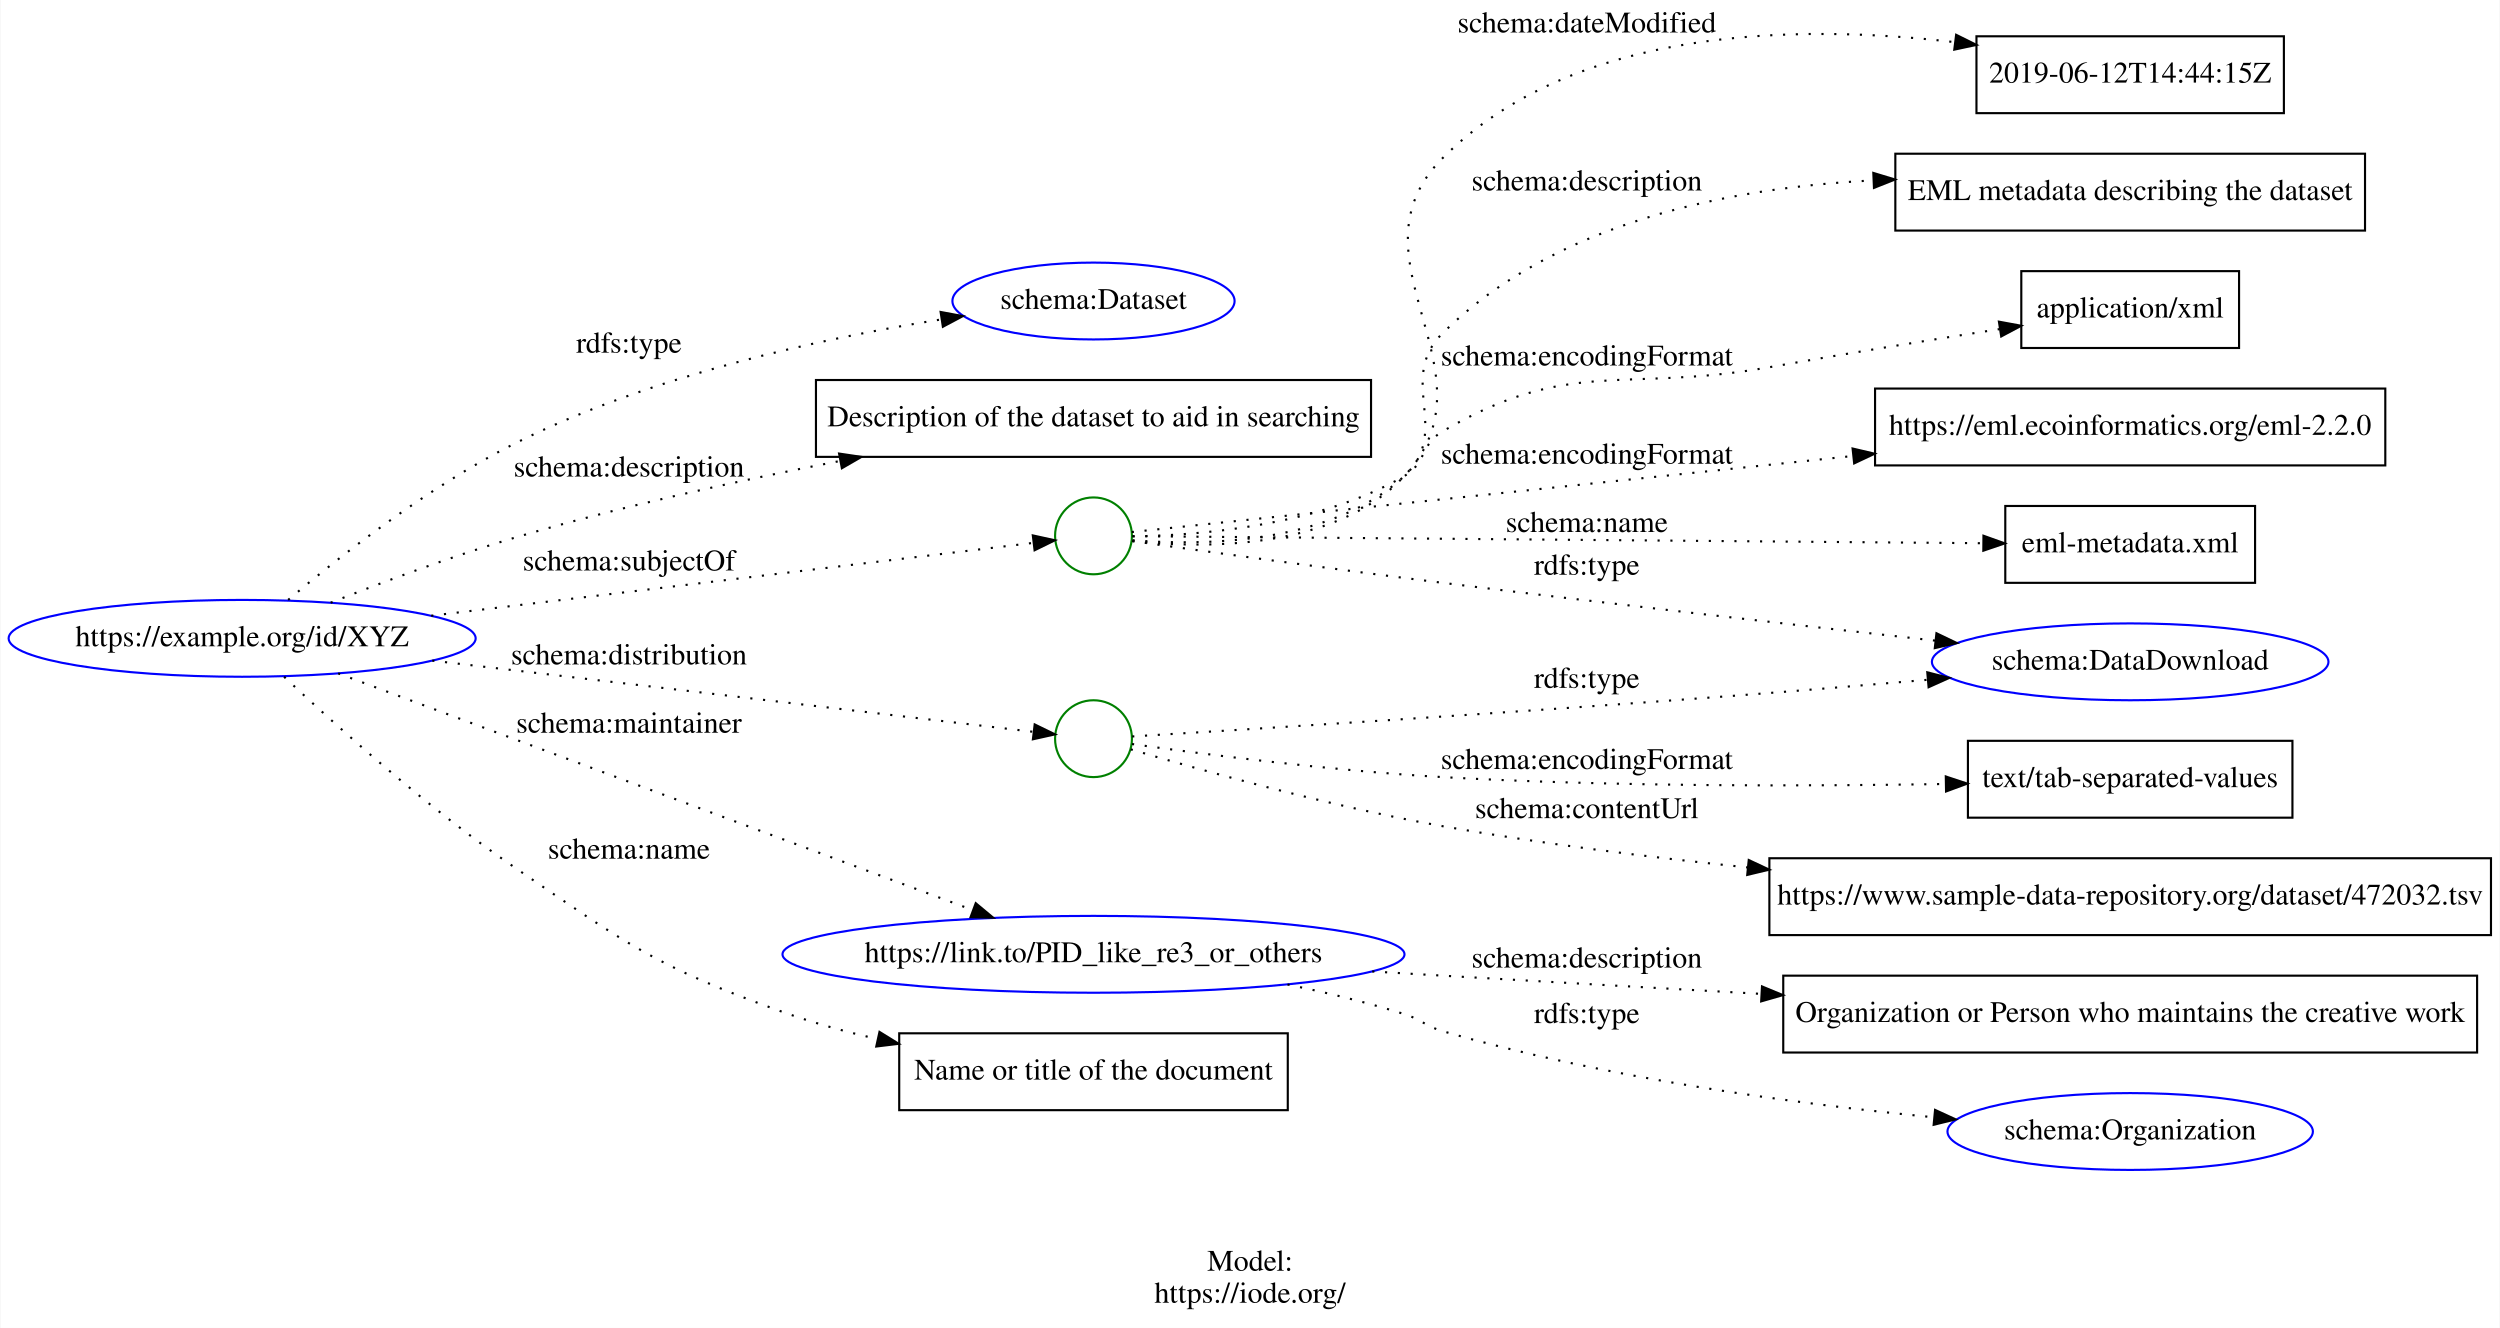
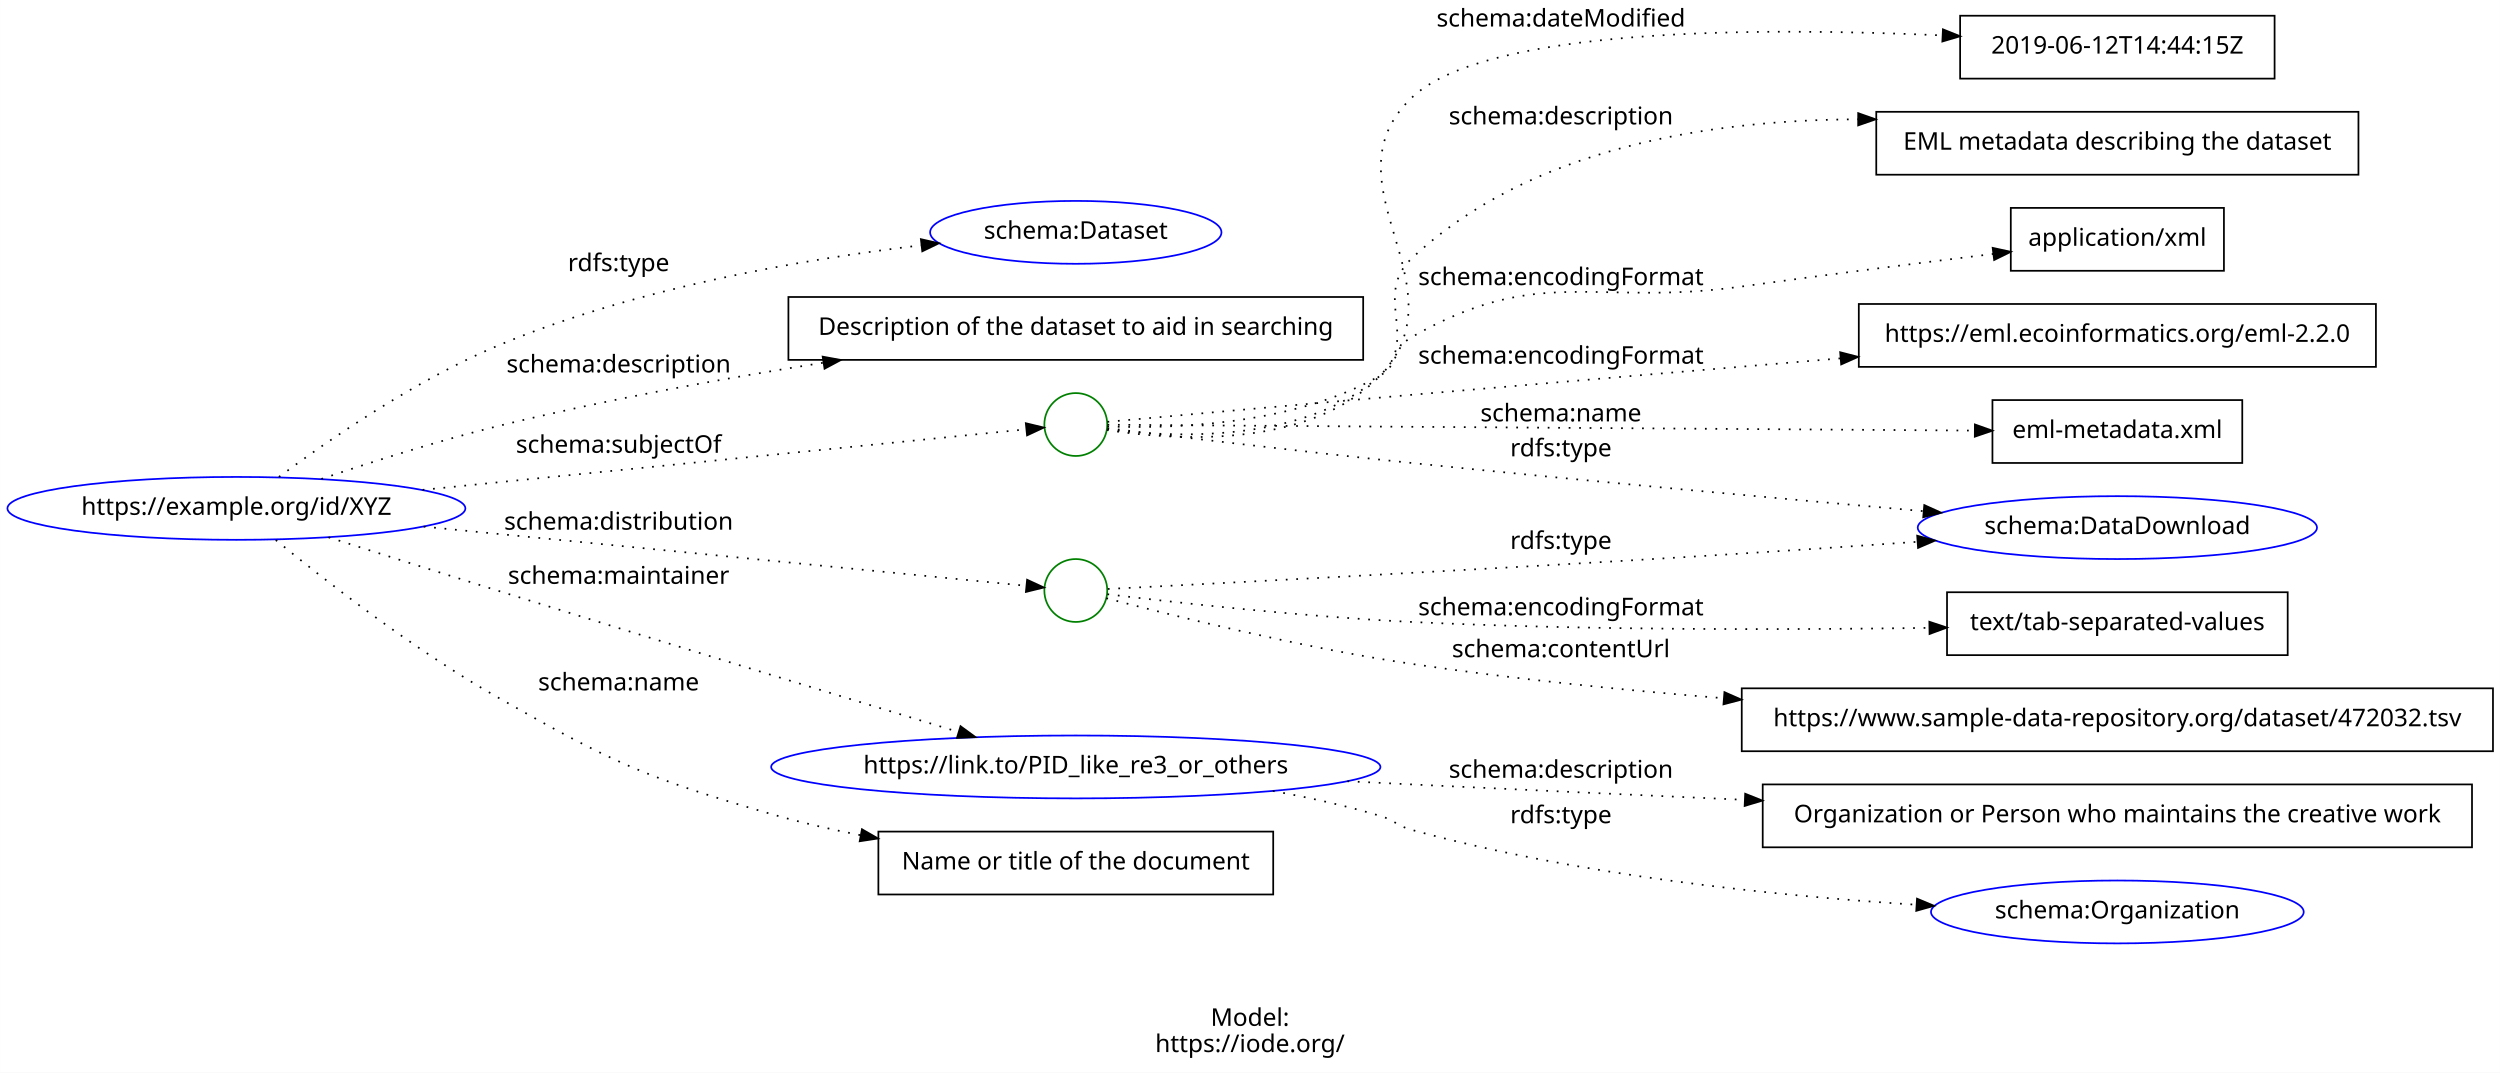
- <svg xmlns="http://www.w3.org/2000/svg" width="1171pt" height="622pt" viewBox="0.00 0.00 1170.55 622.00">
-   <g id="graph0" class="graph" transform="scale(1 1) rotate(0) translate(4 618)">
-     <polygon fill="white" stroke="transparent" points="-4,4 -4,-618 1166.55,-618 1166.55,4 -4,4" />
-     <text text-anchor="middle" x="581.28" y="-22.8" font-family="Times,serif" font-size="14.00">Model:</text>
-     <text text-anchor="middle" x="581.28" y="-7.8" font-family="Times,serif" font-size="14.00">https://iode.org/</text>
+ <svg xmlns="http://www.w3.org/2000/svg" width="1431pt" height="614pt" viewBox="0.00 0.00 1430.95 614.00">
+   <g id="graph0" class="graph" transform="scale(1 1) rotate(0) translate(4 610)">
+     <polygon fill="white" stroke="transparent" points="-4,4 -4,-610 1426.95,-610 1426.95,4 -4,4" />
+     <text text-anchor="middle" x="711.47" y="-22.8" font-family="Times-Roman" font-size="14.00">Model:</text>
+     <text text-anchor="middle" x="711.47" y="-7.8" font-family="Times-Roman" font-size="14.00">https://iode.org/</text>
    <g id="node1" class="node">
-       <ellipse fill="none" stroke="blue" cx="109.19" cy="-319" rx="109.38" ry="18" />
-       <text text-anchor="middle" x="109.19" y="-315.3" font-family="Times,serif" font-size="14.00">https://example.org/id/XYZ</text>
+       <ellipse fill="none" stroke="blue" cx="131.29" cy="-319" rx="131.08" ry="18" />
+       <text text-anchor="middle" x="131.29" y="-315.3" font-family="Times-Roman" font-size="14.00">https://example.org/id/XYZ</text>
    </g>
    <g id="node2" class="node">
-       <ellipse fill="none" stroke="blue" cx="507.97" cy="-477" rx="66.09" ry="18" />
-       <text text-anchor="middle" x="507.97" y="-473.3" font-family="Times,serif" font-size="14.00">schema:Dataset</text>
+       <ellipse fill="none" stroke="blue" cx="611.76" cy="-477" rx="83.39" ry="18" />
+       <text text-anchor="middle" x="611.76" y="-473.3" font-family="Times-Roman" font-size="14.00">schema:Dataset</text>
    </g>
    <g id="edge1" class="edge">
-       <path fill="none" stroke="black" stroke-dasharray="1,5" d="M130.73,-337C154.66,-357.18 196.08,-389.73 236.38,-410 300.21,-442.11 380.41,-459.47 436.87,-468.41" />
-       <polygon fill="black" stroke="black" points="436.36,-471.87 446.78,-469.93 437.42,-464.95 436.36,-471.87" />
-       <text text-anchor="middle" x="290.38" y="-452.8" font-family="Times,serif" font-size="14.00">rdfs:type</text>
+       <path fill="none" stroke="black" stroke-dasharray="1,5" d="M155.63,-337.01C183.78,-357.92 233.25,-392.06 280.58,-412 358.93,-445.02 454.9,-461.5 523.14,-469.58" />
+       <polygon fill="black" stroke="black" points="523.09,-473.1 533.42,-470.76 523.89,-466.14 523.09,-473.1" />
+       <text text-anchor="middle" x="350.08" y="-454.8" font-family="Times-Roman" font-size="14.00">rdfs:type</text>
    </g>
    <g id="node3" class="node">
-       <polygon fill="none" stroke="black" points="377.97,-404 377.97,-440 637.97,-440 637.97,-404 377.97,-404" />
-       <text text-anchor="middle" x="507.97" y="-418.3" font-family="Times,serif" font-size="14.00">Description of the dataset to aid in searching</text>
+       <polygon fill="none" stroke="black" points="447.26,-404 447.26,-440 776.26,-440 776.26,-404 447.26,-404" />
+       <text text-anchor="middle" x="611.76" y="-418.3" font-family="Times-Roman" font-size="14.00">Description of the dataset to aid in searching</text>
    </g>
    <g id="edge2" class="edge">
-       <path fill="none" stroke="black" stroke-dasharray="1,5" d="M150.63,-335.68C175.15,-345.39 207.24,-357.38 236.38,-366 285.77,-380.61 341.33,-392.81 389.19,-402.06" />
-       <polygon fill="black" stroke="black" points="388.8,-405.55 399.28,-403.99 390.11,-398.68 388.8,-405.55" />
-       <text text-anchor="middle" x="290.38" y="-394.8" font-family="Times,serif" font-size="14.00">schema:description</text>
+       <path fill="none" stroke="black" stroke-dasharray="1,5" d="M179.92,-335.84C208.78,-345.61 246.49,-357.6 280.58,-366 341.15,-380.93 408.94,-393.18 467.27,-402.38" />
+       <polygon fill="black" stroke="black" points="466.87,-405.86 477.3,-403.95 467.95,-398.94 466.87,-405.86" />
+       <text text-anchor="middle" x="350.08" y="-396.8" font-family="Times-Roman" font-size="14.00">schema:description</text>
    </g>
    <g id="node4" class="node">
-       <ellipse fill="none" stroke="green" cx="507.97" cy="-272" rx="18" ry="18" />
+       <ellipse fill="none" stroke="green" cx="611.76" cy="-272" rx="18" ry="18" />
    </g>
    <g id="edge3" class="edge">
-       <path fill="none" stroke="black" stroke-dasharray="1,5" d="M198.25,-308.57C288.33,-297.9 422.92,-281.96 479.91,-275.2" />
-       <polygon fill="black" stroke="black" points="480.42,-278.67 489.93,-274.02 479.59,-271.72 480.42,-278.67" />
-       <text text-anchor="middle" x="290.38" y="-306.8" font-family="Times,serif" font-size="14.00">schema:distribution</text>
+       <path fill="none" stroke="black" stroke-dasharray="1,5" d="M238.48,-308.57C349.87,-297.63 517.69,-281.14 583.19,-274.71" />
+       <polygon fill="black" stroke="black" points="583.89,-278.16 593.5,-273.7 583.21,-271.19 583.89,-278.16" />
+       <text text-anchor="middle" x="350.08" y="-306.8" font-family="Times-Roman" font-size="14.00">schema:distribution</text>
    </g>
    <g id="node5" class="node">
-       <ellipse fill="none" stroke="blue" cx="507.97" cy="-171" rx="145.67" ry="18" />
-       <text text-anchor="middle" x="507.97" y="-167.3" font-family="Times,serif" font-size="14.00">https://link.to/PID_like_re3_or_others</text>
+       <ellipse fill="none" stroke="blue" cx="611.76" cy="-171" rx="174.37" ry="18" />
+       <text text-anchor="middle" x="611.76" y="-167.3" font-family="Times-Roman" font-size="14.00">https://link.to/PID_like_re3_or_others</text>
    </g>
    <g id="edge4" class="edge">
-       <path fill="none" stroke="black" stroke-dasharray="1,5" d="M154.17,-302.6C226.88,-275.48 372,-221.34 451.59,-191.66" />
-       <polygon fill="black" stroke="black" points="452.81,-194.94 460.96,-188.16 450.37,-188.38 452.81,-194.94" />
-       <text text-anchor="middle" x="290.38" y="-274.8" font-family="Times,serif" font-size="14.00">schema:maintainer</text>
+       <path fill="none" stroke="black" stroke-dasharray="1,5" d="M184.06,-302.45C212.52,-293.39 248.47,-282 280.58,-272 371.9,-243.56 477.65,-211.34 544.37,-191.09" />
+       <polygon fill="black" stroke="black" points="545.78,-194.32 554.33,-188.07 543.74,-187.63 545.78,-194.32" />
+       <text text-anchor="middle" x="350.08" y="-275.8" font-family="Times-Roman" font-size="14.00">schema:maintainer</text>
    </g>
    <g id="node6" class="node">
-       <polygon fill="none" stroke="black" points="416.97,-98 416.97,-134 598.97,-134 598.97,-98 416.97,-98" />
-       <text text-anchor="middle" x="507.97" y="-112.3" font-family="Times,serif" font-size="14.00">Name or title of the document</text>
+       <polygon fill="none" stroke="black" points="498.76,-98 498.76,-134 724.76,-134 724.76,-98 498.76,-98" />
+       <text text-anchor="middle" x="611.76" y="-112.3" font-family="Times-Roman" font-size="14.00">Name or title of the document</text>
    </g>
    <g id="edge5" class="edge">
-       <path fill="none" stroke="black" stroke-dasharray="1,5" d="M128.85,-301C152.64,-278.58 195.58,-239.86 236.38,-212 288.93,-176.12 302.45,-165.41 362.38,-144 376.5,-138.96 391.74,-134.75 406.85,-131.27" />
-       <polygon fill="black" stroke="black" points="407.73,-134.66 416.74,-129.08 406.22,-127.82 407.73,-134.66" />
-       <text text-anchor="middle" x="290.38" y="-215.8" font-family="Times,serif" font-size="14.00">schema:name</text>
+       <path fill="none" stroke="black" stroke-dasharray="1,5" d="M153.83,-300.88C181.79,-277.96 232.66,-238.21 280.58,-211 346.55,-173.54 364.7,-165.1 437.58,-144 453.84,-139.29 471.21,-135.31 488.43,-131.96" />
+       <polygon fill="black" stroke="black" points="489.36,-135.34 498.54,-130.05 488.07,-128.46 489.36,-135.34" />
+       <text text-anchor="middle" x="350.08" y="-214.8" font-family="Times-Roman" font-size="14.00">schema:name</text>
    </g>
    <g id="node7" class="node">
-       <ellipse fill="none" stroke="green" cx="507.97" cy="-367" rx="18" ry="18" />
+       <ellipse fill="none" stroke="green" cx="611.76" cy="-367" rx="18" ry="18" />
    </g>
    <g id="edge6" class="edge">
-       <path fill="none" stroke="black" stroke-dasharray="1,5" d="M197.76,-329.59C287.8,-340.49 422.7,-356.81 479.84,-363.72" />
-       <polygon fill="black" stroke="black" points="479.54,-367.21 489.89,-364.93 480.38,-360.26 479.54,-367.21" />
-       <text text-anchor="middle" x="290.38" y="-350.8" font-family="Times,serif" font-size="14.00">schema:subjectOf</text>
+       <path fill="none" stroke="black" stroke-dasharray="1,5" d="M237.88,-329.59C349.23,-340.76 517.44,-357.64 583.12,-364.23" />
+       <polygon fill="black" stroke="black" points="583.16,-367.75 593.46,-365.26 583.86,-360.78 583.16,-367.75" />
+       <text text-anchor="middle" x="350.08" y="-350.8" font-family="Times-Roman" font-size="14.00">schema:subjectOf</text>
    </g>
    <g id="node10" class="node">
-       <ellipse fill="none" stroke="blue" cx="993.55" cy="-308" rx="92.88" ry="18" />
-       <text text-anchor="middle" x="993.55" y="-304.3" font-family="Times,serif" font-size="14.00">schema:DataDownload</text>
+       <ellipse fill="none" stroke="blue" cx="1207.95" cy="-308" rx="114.28" ry="18" />
+       <text text-anchor="middle" x="1207.95" y="-304.3" font-family="Times-Roman" font-size="14.00">schema:DataDownload</text>
    </g>
    <g id="edge9" class="edge">
-       <path fill="none" stroke="black" stroke-dasharray="1,5" d="M526.09,-273.04C571.69,-275.83 699.94,-283.83 806.55,-292 836.47,-294.29 869.08,-297.02 898.52,-299.57" />
-       <polygon fill="black" stroke="black" points="898.52,-303.08 908.79,-300.46 899.13,-296.11 898.52,-303.08" />
-       <text text-anchor="middle" x="739.05" y="-295.8" font-family="Times,serif" font-size="14.00">rdfs:type</text>
+       <path fill="none" stroke="black" stroke-dasharray="1,5" d="M630.11,-272.87C682.28,-275.52 842.32,-283.77 974.95,-292 1013.6,-294.4 1055.86,-297.25 1093.6,-299.87" />
+       <polygon fill="black" stroke="black" points="1093.38,-303.36 1103.6,-300.57 1093.87,-296.38 1093.38,-303.36" />
+       <text text-anchor="middle" x="889.45" y="-295.8" font-family="Times-Roman" font-size="14.00">rdfs:type</text>
    </g>
    <g id="node11" class="node">
-       <polygon fill="none" stroke="black" points="824.55,-180 824.55,-216 1162.55,-216 1162.55,-180 824.55,-180" />
-       <text text-anchor="middle" x="993.55" y="-194.3" font-family="Times,serif" font-size="14.00">https://www.sample-data-repository.org/dataset/472032.tsv</text>
+       <polygon fill="none" stroke="black" points="992.95,-180 992.95,-216 1422.95,-216 1422.95,-180 992.95,-180" />
+       <text text-anchor="middle" x="1207.95" y="-194.3" font-family="Times-Roman" font-size="14.00">https://www.sample-data-repository.org/dataset/472032.tsv</text>
    </g>
    <g id="edge10" class="edge">
-       <path fill="none" stroke="black" stroke-dasharray="1,5" d="M525.41,-267.01C554.57,-258.35 617.37,-240.56 671.55,-231 717.56,-222.88 767.65,-216.55 814.28,-211.7" />
-       <polygon fill="black" stroke="black" points="814.89,-215.16 824.49,-210.66 814.18,-208.19 814.89,-215.16" />
-       <text text-anchor="middle" x="739.05" y="-234.8" font-family="Times,serif" font-size="14.00">schema:contentUrl</text>
+       <path fill="none" stroke="black" stroke-dasharray="1,5" d="M629.24,-267.58C662.17,-258.92 738.57,-239.73 803.95,-230 861.61,-221.42 924.29,-215.04 982.65,-210.33" />
+       <polygon fill="black" stroke="black" points="983.04,-213.81 992.73,-209.53 982.49,-206.83 983.04,-213.81" />
+       <text text-anchor="middle" x="889.45" y="-233.8" font-family="Times-Roman" font-size="14.00">schema:contentUrl</text>
    </g>
    <g id="node12" class="node">
-       <polygon fill="none" stroke="black" points="917.55,-235 917.55,-271 1069.55,-271 1069.55,-235 917.55,-235" />
-       <text text-anchor="middle" x="993.55" y="-249.3" font-family="Times,serif" font-size="14.00">text/tab-separated-values</text>
+       <polygon fill="none" stroke="black" points="1110.45,-235 1110.45,-271 1305.45,-271 1305.45,-235 1110.45,-235" />
+       <text text-anchor="middle" x="1207.95" y="-249.3" font-family="Times-Roman" font-size="14.00">text/tab-separated-values</text>
    </g>
    <g id="edge11" class="edge">
-       <path fill="none" stroke="black" stroke-dasharray="1,5" d="M526.01,-269.5C555.55,-265.31 618.25,-257.03 671.55,-254 751.3,-249.47 842.38,-249.7 907.1,-250.78" />
-       <polygon fill="black" stroke="black" points="907.19,-254.28 917.25,-250.96 907.31,-247.28 907.19,-254.28" />
-       <text text-anchor="middle" x="739.05" y="-257.8" font-family="Times,serif" font-size="14.00">schema:encodingFormat</text>
+       <path fill="none" stroke="black" stroke-dasharray="1,5" d="M629.86,-269.86C663.26,-265.8 739.51,-257.11 803.95,-254 904.31,-249.16 1018.89,-249.44 1100.15,-250.61" />
+       <polygon fill="black" stroke="black" points="1100.34,-254.11 1110.39,-250.77 1100.45,-247.11 1100.34,-254.11" />
+       <text text-anchor="middle" x="889.45" y="-257.8" font-family="Times-Roman" font-size="14.00">schema:encodingFormat</text>
    </g>
    <g id="node8" class="node">
-       <ellipse fill="none" stroke="blue" cx="993.55" cy="-88" rx="85.59" ry="18" />
-       <text text-anchor="middle" x="993.55" y="-84.3" font-family="Times,serif" font-size="14.00">schema:Organization</text>
+       <ellipse fill="none" stroke="blue" cx="1207.95" cy="-88" rx="106.68" ry="18" />
+       <text text-anchor="middle" x="1207.95" y="-84.3" font-family="Times-Roman" font-size="14.00">schema:Organization</text>
    </g>
    <g id="edge7" class="edge">
-       <path fill="none" stroke="black" stroke-dasharray="1,5" d="M598.84,-156.88C617.14,-153.09 636.12,-148.49 653.55,-143 661.91,-140.37 663.15,-137.43 671.55,-135 747.43,-113.03 836.51,-101.03 901.56,-94.66" />
-       <polygon fill="black" stroke="black" points="902.16,-98.12 911.79,-93.69 901.5,-91.15 902.16,-98.12" />
-       <text text-anchor="middle" x="739.05" y="-138.8" font-family="Times,serif" font-size="14.00">rdfs:type</text>
+       <path fill="none" stroke="black" stroke-dasharray="1,5" d="M724.59,-157.27C745.2,-153.51 766.39,-148.82 785.95,-143 794.34,-140.5 795.5,-137.31 803.95,-135 899.23,-108.92 1011.07,-97.31 1092.73,-92.14" />
+       <polygon fill="black" stroke="black" points="1093.27,-95.61 1103.03,-91.51 1092.84,-88.63 1093.27,-95.61" />
+       <text text-anchor="middle" x="889.45" y="-138.8" font-family="Times-Roman" font-size="14.00">rdfs:type</text>
    </g>
    <g id="node9" class="node">
-       <polygon fill="none" stroke="black" points="831.05,-125 831.05,-161 1156.05,-161 1156.05,-125 831.05,-125" />
-       <text text-anchor="middle" x="993.55" y="-139.3" font-family="Times,serif" font-size="14.00">Organization or Person who maintains the creative work</text>
+       <polygon fill="none" stroke="black" points="1004.95,-125 1004.95,-161 1410.95,-161 1410.95,-125 1004.95,-125" />
+       <text text-anchor="middle" x="1207.95" y="-139.3" font-family="Times-Roman" font-size="14.00">Organization or Person who maintains the creative work</text>
    </g>
    <g id="edge8" class="edge">
-       <path fill="none" stroke="black" stroke-dasharray="1,5" d="M638.53,-162.97C649.7,-162.29 660.83,-161.63 671.55,-161 719.93,-158.16 772.42,-155.17 820.66,-152.47" />
-       <polygon fill="black" stroke="black" points="821.1,-155.95 830.89,-151.89 820.71,-148.96 821.1,-155.95" />
-       <text text-anchor="middle" x="739.05" y="-164.8" font-family="Times,serif" font-size="14.00">schema:description</text>
+       <path fill="none" stroke="black" stroke-dasharray="1,5" d="M767.19,-162.82C779.62,-162.19 791.99,-161.58 803.95,-161 865.82,-158 933.05,-154.92 994.54,-152.18" />
+       <polygon fill="black" stroke="black" points="994.92,-155.67 1004.76,-151.73 994.61,-148.68 994.92,-155.67" />
+       <text text-anchor="middle" x="889.45" y="-164.8" font-family="Times-Roman" font-size="14.00">schema:description</text>
    </g>
    <g id="edge12" class="edge">
-       <path fill="none" stroke="black" stroke-dasharray="1,5" d="M526.04,-364.58C555.64,-360.4 618.42,-351.66 671.55,-345 749.36,-335.25 837.89,-325.12 902.25,-317.93" />
-       <polygon fill="black" stroke="black" points="902.81,-321.39 912.36,-316.8 902.04,-314.43 902.81,-321.39" />
-       <text text-anchor="middle" x="739.05" y="-348.8" font-family="Times,serif" font-size="14.00">rdfs:type</text>
+       <path fill="none" stroke="black" stroke-dasharray="1,5" d="M629.88,-364.9C663.32,-360.82 739.64,-351.65 803.95,-345 902.97,-334.76 1015.83,-324.52 1096.88,-317.42" />
+       <polygon fill="black" stroke="black" points="1097.44,-320.88 1107.1,-316.52 1096.83,-313.91 1097.44,-320.88" />
+       <text text-anchor="middle" x="889.45" y="-348.8" font-family="Times-Roman" font-size="14.00">rdfs:type</text>
    </g>
    <g id="node13" class="node">
-       <polygon fill="none" stroke="black" points="921.55,-565 921.55,-601 1065.55,-601 1065.55,-565 921.55,-565" />
-       <text text-anchor="middle" x="993.55" y="-579.3" font-family="Times,serif" font-size="14.00">2019-06-12T14:44:15Z</text>
+       <polygon fill="none" stroke="black" points="1117.95,-565 1117.95,-601 1297.95,-601 1297.95,-565 1117.95,-565" />
+       <text text-anchor="middle" x="1207.95" y="-579.3" font-family="Times-Roman" font-size="14.00">2019-06-12T14:44:15Z</text>
    </g>
    <g id="edge13" class="edge">
-       <path fill="none" stroke="black" stroke-dasharray="1,5" d="M526.24,-364.53C556.84,-361.25 620.45,-359.45 653.55,-395 699.02,-443.81 624.4,-496.82 671.55,-544 733.24,-605.72 838.36,-606.87 911.43,-598.25" />
-       <polygon fill="black" stroke="black" points="912.03,-601.7 921.52,-596.97 911.16,-594.75 912.03,-601.7" />
-       <text text-anchor="middle" x="739.05" y="-602.8" font-family="Times,serif" font-size="14.00">schema:dateModified</text>
+       <path fill="none" stroke="black" stroke-dasharray="1,5" d="M629.52,-363.86C664.3,-358.4 744.54,-351.58 785.95,-395 835.02,-446.47 752.64,-504.75 803.95,-554 845.92,-594.29 1002.74,-594.54 1107.92,-589.73" />
+       <polygon fill="black" stroke="black" points="1108.11,-593.22 1117.93,-589.25 1107.78,-586.23 1108.11,-593.22" />
+       <text text-anchor="middle" x="889.45" y="-594.8" font-family="Times-Roman" font-size="14.00">schema:dateModified</text>
    </g>
    <g id="node14" class="node">
-       <polygon fill="none" stroke="black" points="883.55,-510 883.55,-546 1103.55,-546 1103.55,-510 883.55,-510" />
-       <text text-anchor="middle" x="993.55" y="-524.3" font-family="Times,serif" font-size="14.00">EML metadata describing the dataset</text>
+       <polygon fill="none" stroke="black" points="1069.95,-510 1069.95,-546 1345.95,-546 1345.95,-510 1069.95,-510" />
+       <text text-anchor="middle" x="1207.95" y="-524.3" font-family="Times-Roman" font-size="14.00">EML metadata describing the dataset</text>
    </g>
    <g id="edge14" class="edge">
-       <path fill="none" stroke="black" stroke-dasharray="1,5" d="M526.23,-364.98C556.24,-362.5 618.19,-362.07 653.55,-395 676.12,-416.01 649.61,-440.34 671.55,-462 723.93,-513.71 805.34,-530.01 873.06,-533.49" />
-       <polygon fill="black" stroke="black" points="873.24,-537 883.38,-533.92 873.54,-530 873.24,-537" />
-       <text text-anchor="middle" x="739.05" y="-528.8" font-family="Times,serif" font-size="14.00">schema:description</text>
+       <path fill="none" stroke="black" stroke-dasharray="1,5" d="M629.8,-364.27C664.05,-359.81 741.75,-355.1 785.95,-395 808.83,-415.66 781.51,-440.85 803.95,-462 871.19,-525.39 974.42,-541.34 1059.57,-541.72" />
+       <polygon fill="black" stroke="black" points="1059.61,-545.22 1069.6,-541.7 1059.59,-538.22 1059.61,-545.22" />
+       <text text-anchor="middle" x="889.45" y="-538.8" font-family="Times-Roman" font-size="14.00">schema:description</text>
    </g>
    <g id="node15" class="node">
-       <polygon fill="none" stroke="black" points="942.55,-455 942.55,-491 1044.55,-491 1044.55,-455 942.55,-455" />
-       <text text-anchor="middle" x="993.55" y="-469.3" font-family="Times,serif" font-size="14.00">application/xml</text>
+       <polygon fill="none" stroke="black" points="1146.95,-455 1146.95,-491 1268.95,-491 1268.95,-455 1146.95,-455" />
+       <text text-anchor="middle" x="1207.95" y="-469.3" font-family="Times-Roman" font-size="14.00">application/xml</text>
    </g>
    <g id="edge15" class="edge">
-       <path fill="none" stroke="black" stroke-dasharray="1,5" d="M526.27,-366.77C554.75,-367.14 612.44,-371.09 653.55,-395 664.18,-401.18 660.94,-409.81 671.55,-416 731.42,-450.9 756.34,-433.83 824.55,-446 860.24,-452.36 900.32,-458.83 932.38,-463.84" />
-       <polygon fill="black" stroke="black" points="932.07,-467.33 942.49,-465.41 933.15,-460.42 932.07,-467.33" />
-       <text text-anchor="middle" x="739.05" y="-446.8" font-family="Times,serif" font-size="14.00">schema:encodingFormat</text>
+       <path fill="none" stroke="black" stroke-dasharray="1,5" d="M629.81,-365.92C662.44,-364.64 735.01,-365.66 785.95,-395 796.89,-401.31 792.97,-410.74 803.95,-417 877.75,-459.13 908.78,-434.24 992.95,-446 1040.91,-452.7 1095.03,-459.53 1136.85,-464.64" />
+       <polygon fill="black" stroke="black" points="1136.58,-468.13 1146.93,-465.86 1137.43,-461.18 1136.58,-468.13" />
+       <text text-anchor="middle" x="889.45" y="-446.8" font-family="Times-Roman" font-size="14.00">schema:encodingFormat</text>
    </g>
    <g id="node16" class="node">
-       <polygon fill="none" stroke="black" points="874.05,-400 874.05,-436 1113.05,-436 1113.05,-400 874.05,-400" />
-       <text text-anchor="middle" x="993.55" y="-414.3" font-family="Times,serif" font-size="14.00">https://eml.ecoinformatics.org/eml-2.2.0</text>
+       <polygon fill="none" stroke="black" points="1059.95,-400 1059.95,-436 1355.95,-436 1355.95,-400 1059.95,-400" />
+       <text text-anchor="middle" x="1207.95" y="-414.3" font-family="Times-Roman" font-size="14.00">https://eml.ecoinformatics.org/eml-2.2.0</text>
    </g>
    <g id="edge16" class="edge">
-       <path fill="none" stroke="black" stroke-dasharray="1,5" d="M525.9,-368.79C578.81,-374.37 744.65,-391.86 863.57,-404.4" />
-       <polygon fill="black" stroke="black" points="863.53,-407.91 873.84,-405.48 864.27,-400.95 863.53,-407.91" />
-       <text text-anchor="middle" x="739.05" y="-400.8" font-family="Times,serif" font-size="14.00">schema:encodingFormat</text>
+       <path fill="none" stroke="black" stroke-dasharray="1,5" d="M629.9,-368.55C663.35,-371.57 739.71,-378.43 803.95,-384 884.79,-391 974.76,-398.61 1049.16,-404.85" />
+       <polygon fill="black" stroke="black" points="1049.29,-408.38 1059.55,-405.73 1049.87,-401.4 1049.29,-408.38" />
+       <text text-anchor="middle" x="889.45" y="-401.8" font-family="Times-Roman" font-size="14.00">schema:encodingFormat</text>
    </g>
    <g id="node17" class="node">
-       <polygon fill="none" stroke="black" points="935.05,-345 935.05,-381 1052.05,-381 1052.05,-345 935.05,-345" />
-       <text text-anchor="middle" x="993.55" y="-359.3" font-family="Times,serif" font-size="14.00">eml-metadata.xml</text>
+       <polygon fill="none" stroke="black" points="1136.45,-345 1136.45,-381 1279.45,-381 1279.45,-345 1136.45,-345" />
+       <text text-anchor="middle" x="1207.95" y="-359.3" font-family="Times-Roman" font-size="14.00">eml-metadata.xml</text>
    </g>
    <g id="edge17" class="edge">
-       <path fill="none" stroke="black" stroke-dasharray="1,5" d="M526.18,-366.86C589.4,-366.33 811.03,-364.5 924.5,-363.56" />
-       <polygon fill="black" stroke="black" points="924.83,-367.06 934.8,-363.48 924.77,-360.06 924.83,-367.06" />
-       <text text-anchor="middle" x="739.05" y="-368.8" font-family="Times,serif" font-size="14.00">schema:name</text>
+       <path fill="none" stroke="black" stroke-dasharray="1,5" d="M629.9,-366.88C702.21,-366.4 985.03,-364.49 1126.07,-363.54" />
+       <polygon fill="black" stroke="black" points="1126.41,-367.04 1136.38,-363.48 1126.36,-360.04 1126.41,-367.04" />
+       <text text-anchor="middle" x="889.45" y="-368.8" font-family="Times-Roman" font-size="14.00">schema:name</text>
    </g>
  </g>
</svg>
